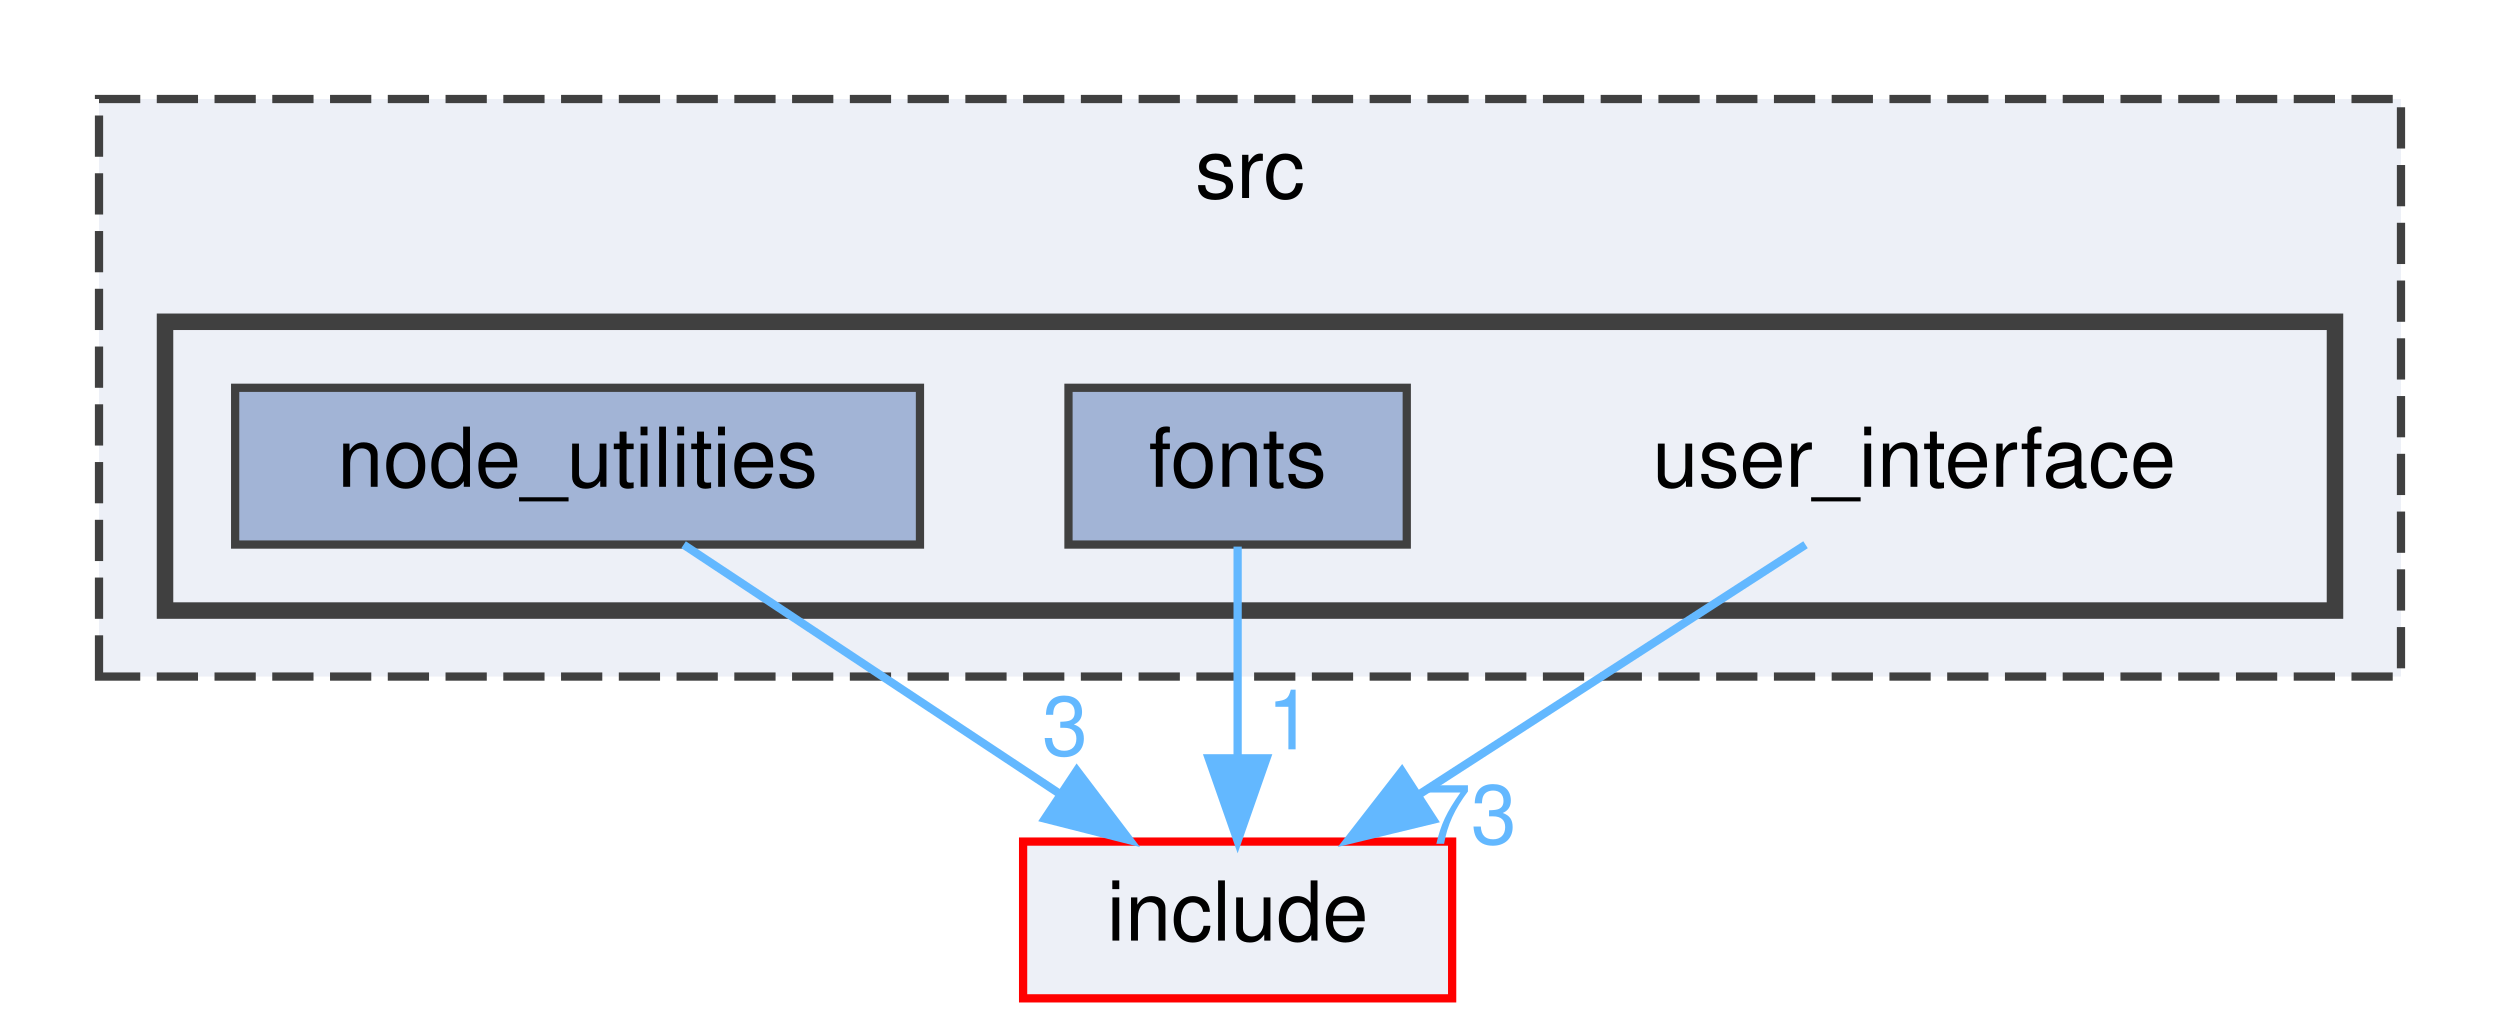
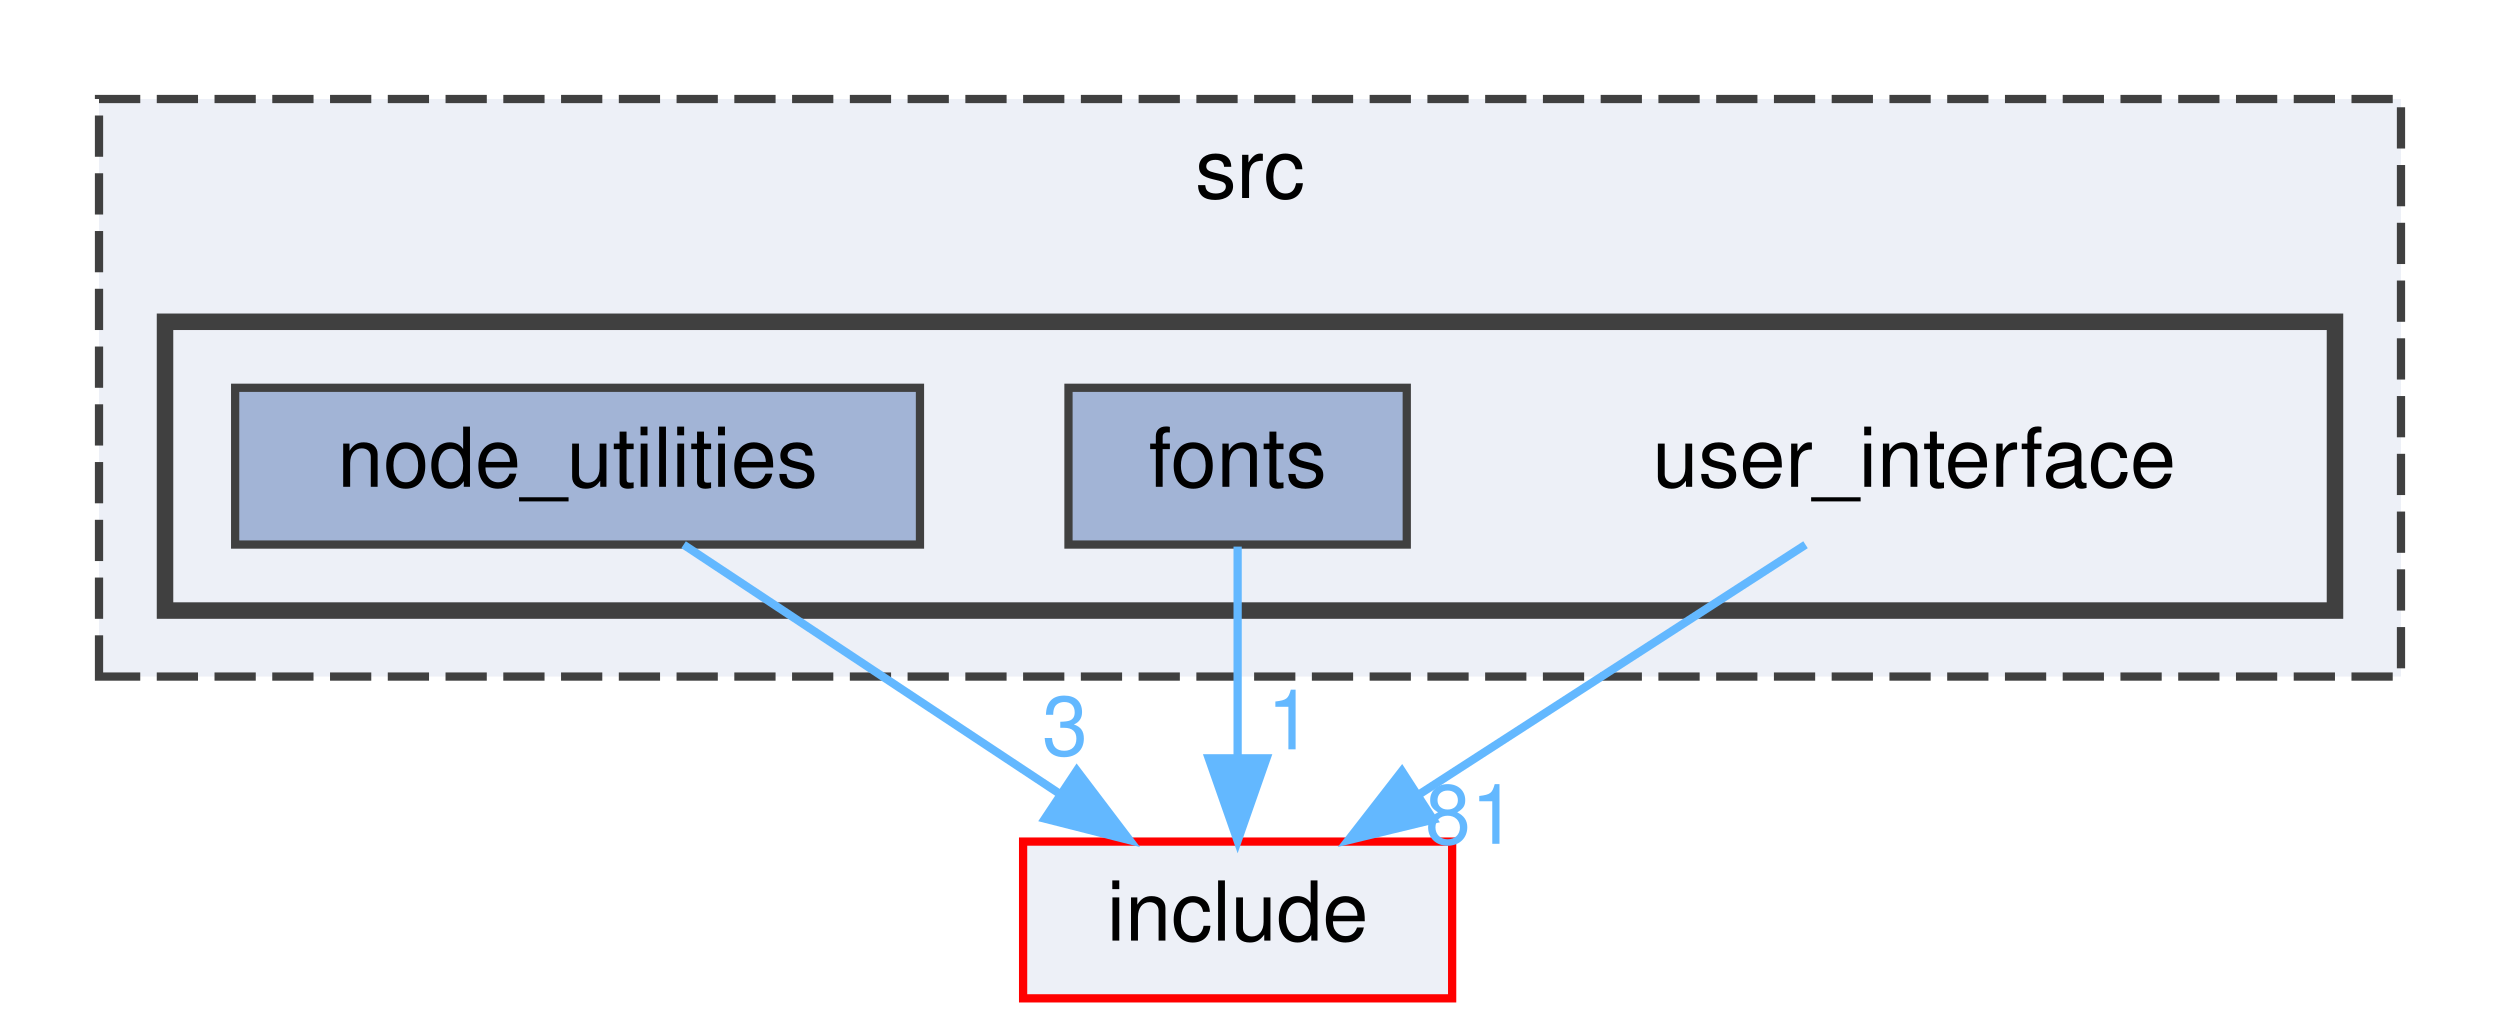
<svg xmlns="http://www.w3.org/2000/svg" xmlns:xlink="http://www.w3.org/1999/xlink" width="303pt" height="125pt" viewBox="0.00 0.00 303.00 125.00">
  <g id="graph0" class="graph" transform="scale(1 1) rotate(0) translate(4 121)">
    <g id="clust1" class="cluster">
      <g id="a_clust1">
        <a xlink:href="dir_68267d1309a1af8e8297ef4c3efbcdba.html" target="_top" xlink:title="src">
          <polygon fill="#edf0f7" stroke="#404040" stroke-dasharray="5,2" points="8,-39 8,-109 287,-109 287,-39 8,-39" />
          <text text-anchor="middle" x="147.5" y="-97" font-family="Helvetica,sans-Serif" font-size="10.00">src</text>
        </a>
      </g>
    </g>
    <g id="clust2" class="cluster">
      <g id="a_clust2">
        <a xlink:href="dir_3ff33c31d85f61b3fc6158eec2750235.html" target="_top">
          <polygon fill="#edf0f7" stroke="#404040" stroke-width="2" points="16,-47 16,-82 279,-82 279,-47 16,-47" />
        </a>
      </g>
    </g>
    <g id="node1" class="node">
      <text text-anchor="middle" x="228" y="-62" font-family="Helvetica,sans-Serif" font-size="10.00">user_interface</text>
    </g>
    <g id="node4" class="node">
      <g id="a_node4">
        <a xlink:href="dir_d44c64559bbebec7f509842c48db8b23.html" target="_top" xlink:title="include">
          <polygon fill="#edf0f7" stroke="red" points="172,-19 120,-19 120,0 172,0 172,-19" />
          <text text-anchor="middle" x="146" y="-7" font-family="Helvetica,sans-Serif" font-size="10.00">include</text>
        </a>
      </g>
    </g>
    <g id="edge1" class="edge">
      <g id="a_edge1">
        <a xlink:href="dir_000019_000010.html" target="_top">
          <path fill="none" stroke="#63b8ff" d="M214.83,-54.98C202.23,-46.84 183,-34.41 168.06,-24.76" />
          <polygon fill="#63b8ff" stroke="#63b8ff" points="169.71,-21.66 159.41,-19.17 165.91,-27.54 169.71,-21.66" />
        </a>
      </g>
      <g id="a_edge1-headlabel">
-         <a xlink:href="dir_000019_000010.html" target="_top" xlink:title="73">
-           <text text-anchor="middle" x="174.27" y="-18.73" font-family="Helvetica,sans-Serif" font-size="10.00" fill="#63b8ff">73</text>
+         <a xlink:href="dir_000019_000010.html" target="_top" xlink:title="81">
+           <text text-anchor="middle" x="174.27" y="-18.73" font-family="Helvetica,sans-Serif" font-size="10.00" fill="#63b8ff">81</text>
        </a>
      </g>
    </g>
    <g id="node2" class="node">
      <g id="a_node2">
        <a xlink:href="dir_46225bd248edc4de1179f59822478e0b.html" target="_top" xlink:title="fonts">
          <polygon fill="#a2b4d6" stroke="#404040" points="166.5,-74 125.5,-74 125.5,-55 166.5,-55 166.5,-74" />
          <text text-anchor="middle" x="146" y="-62" font-family="Helvetica,sans-Serif" font-size="10.00">fonts</text>
        </a>
      </g>
    </g>
    <g id="edge2" class="edge">
      <g id="a_edge2">
        <a xlink:href="dir_000009_000010.html" target="_top">
          <path fill="none" stroke="#63b8ff" d="M146,-54.75C146,-47.8 146,-37.85 146,-29.13" />
          <polygon fill="#63b8ff" stroke="#63b8ff" points="149.5,-29.09 146,-19.09 142.5,-29.09 149.5,-29.09" />
        </a>
      </g>
      <g id="a_edge2-headlabel">
        <a xlink:href="dir_000009_000010.html" target="_top" xlink:title="1">
          <text text-anchor="middle" x="152.34" y="-30.18" font-family="Helvetica,sans-Serif" font-size="10.00" fill="#63b8ff">1</text>
        </a>
      </g>
    </g>
    <g id="node3" class="node">
      <g id="a_node3">
        <a xlink:href="dir_b4836a57aa3a6c361f046619f02b8a62.html" target="_top" xlink:title="node_utilities">
          <polygon fill="#a2b4d6" stroke="#404040" points="107.5,-74 24.5,-74 24.5,-55 107.5,-55 107.5,-74" />
          <text text-anchor="middle" x="66" y="-62" font-family="Helvetica,sans-Serif" font-size="10.00">node_utilities</text>
        </a>
      </g>
    </g>
    <g id="edge3" class="edge">
      <g id="a_edge3">
        <a xlink:href="dir_000012_000010.html" target="_top">
          <path fill="none" stroke="#63b8ff" d="M78.85,-54.98C91.14,-46.84 109.91,-34.41 124.48,-24.76" />
          <polygon fill="#63b8ff" stroke="#63b8ff" points="126.51,-27.61 132.91,-19.17 122.64,-21.78 126.51,-27.61" />
        </a>
      </g>
      <g id="a_edge3-headlabel">
        <a xlink:href="dir_000012_000010.html" target="_top" xlink:title="3">
          <text text-anchor="middle" x="125.08" y="-29.46" font-family="Helvetica,sans-Serif" font-size="10.00" fill="#63b8ff">3</text>
        </a>
      </g>
    </g>
  </g>
</svg>
